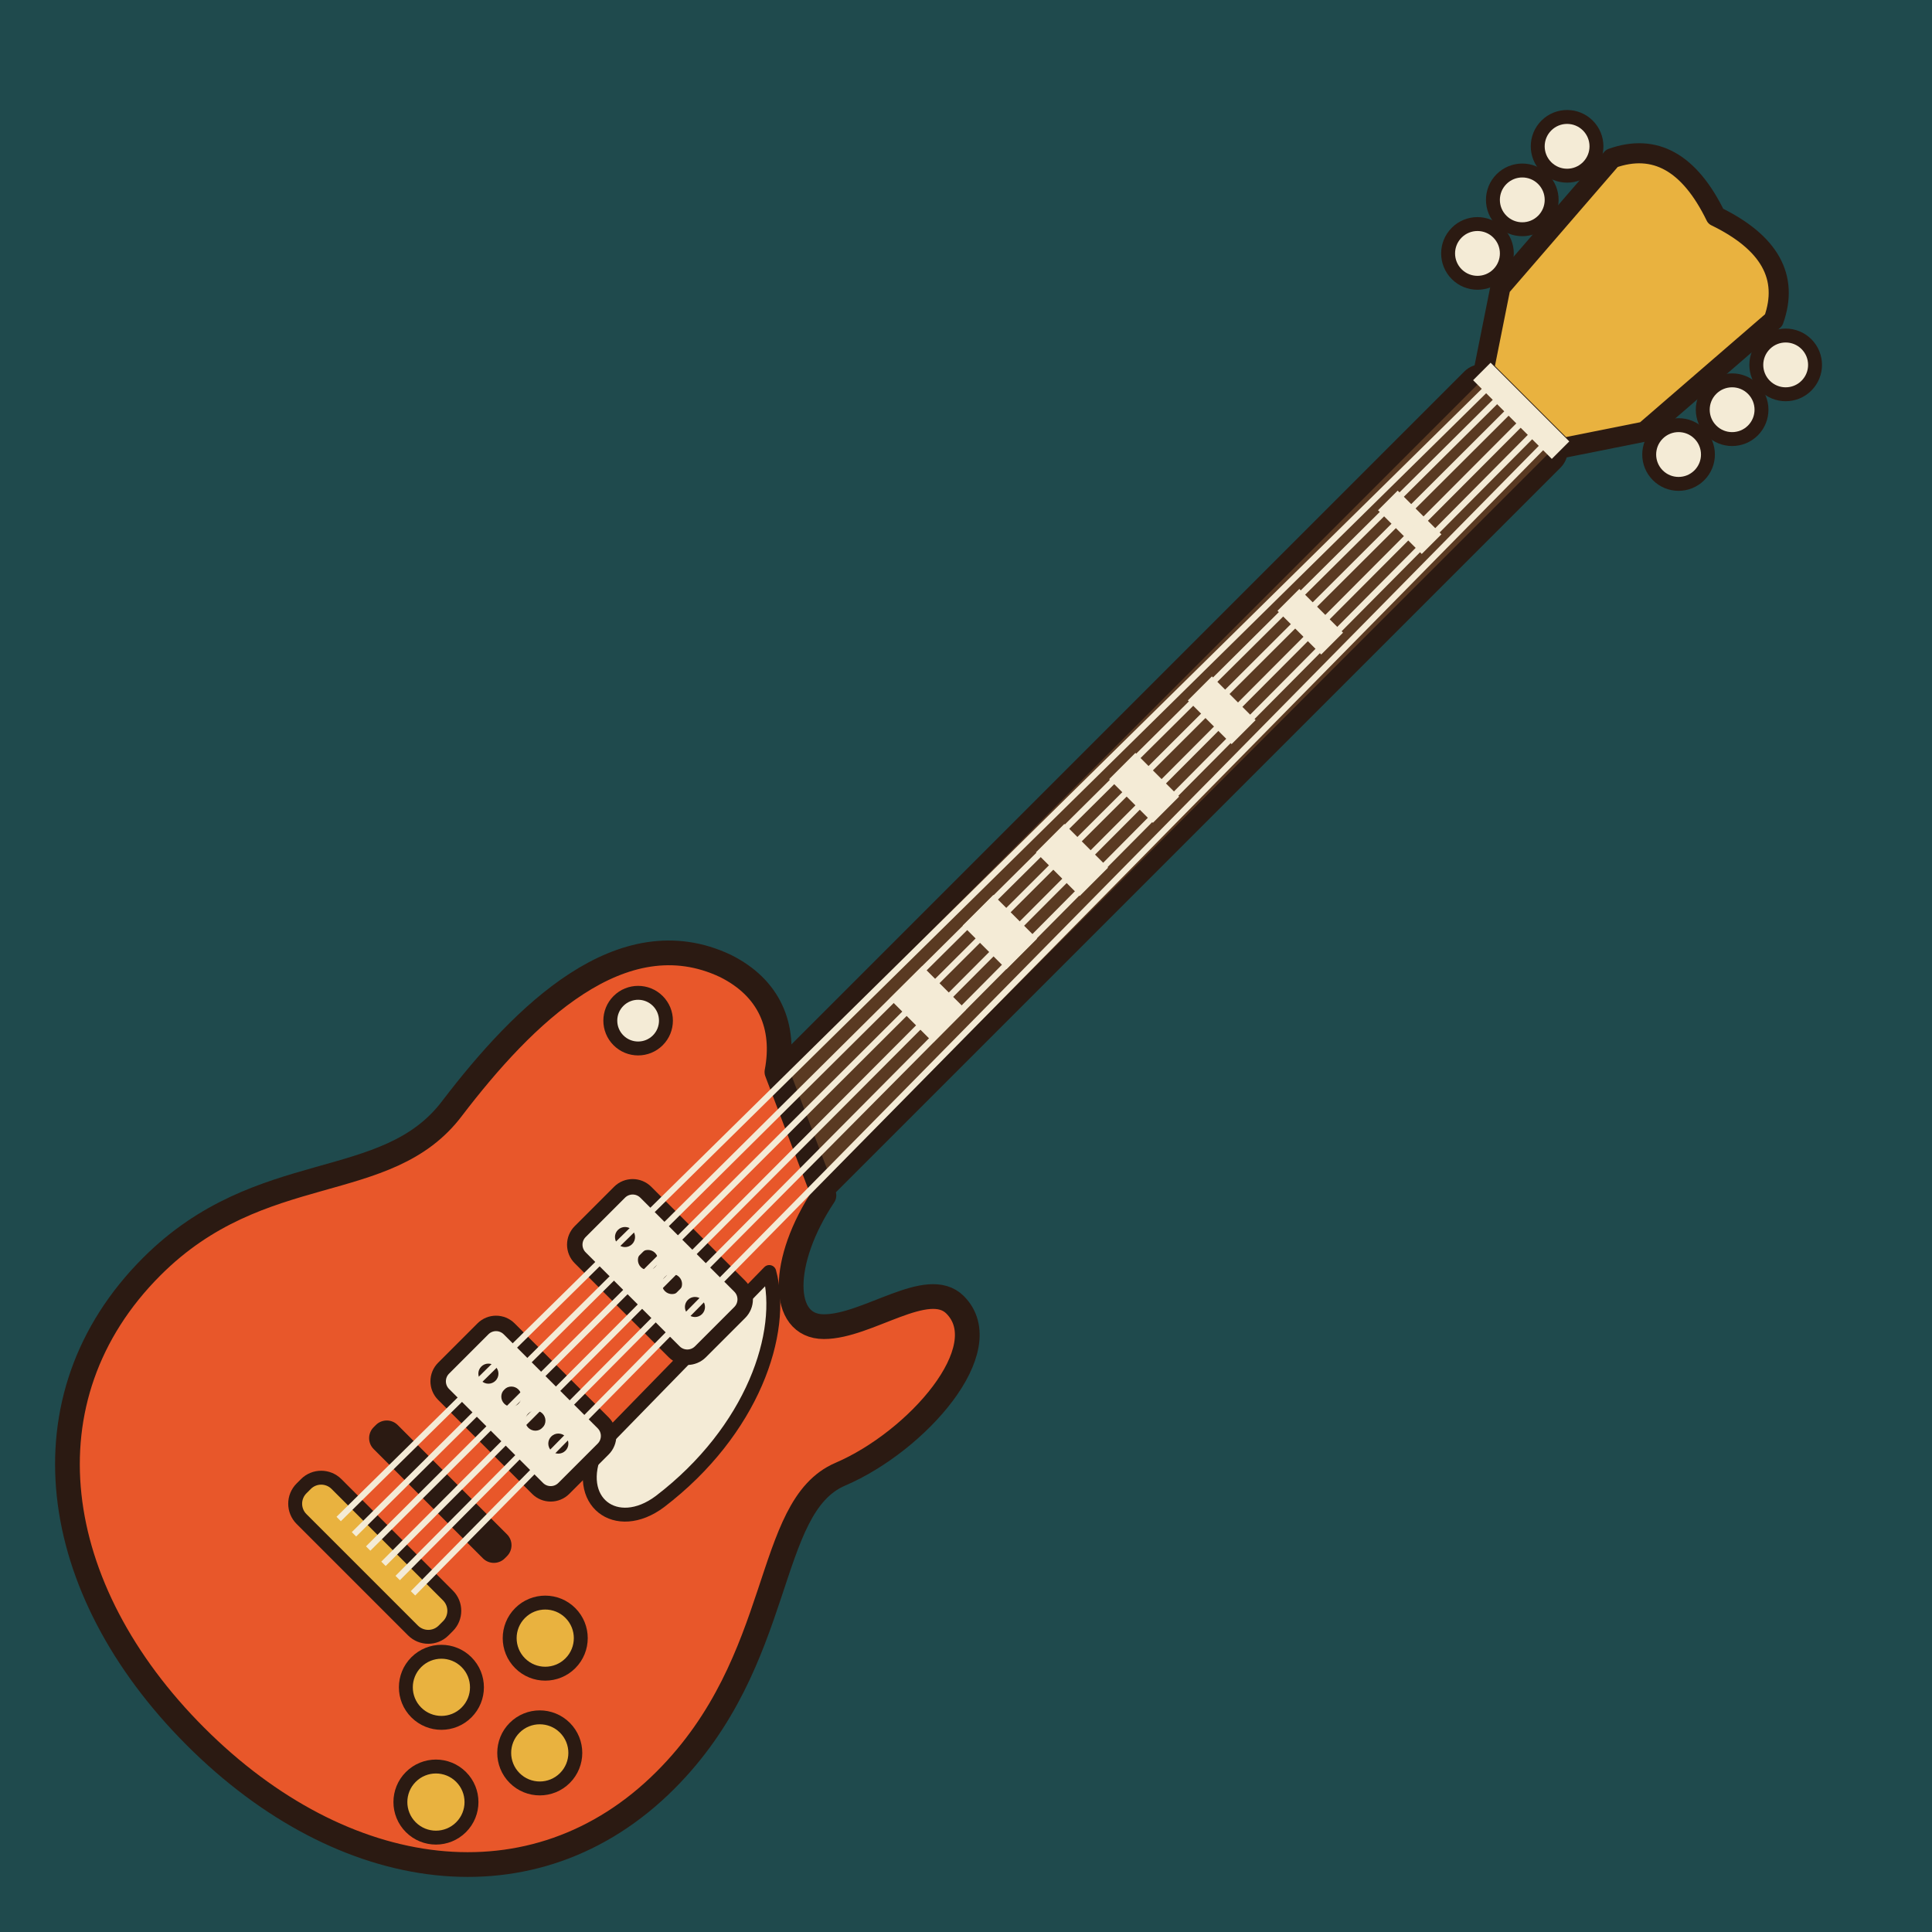
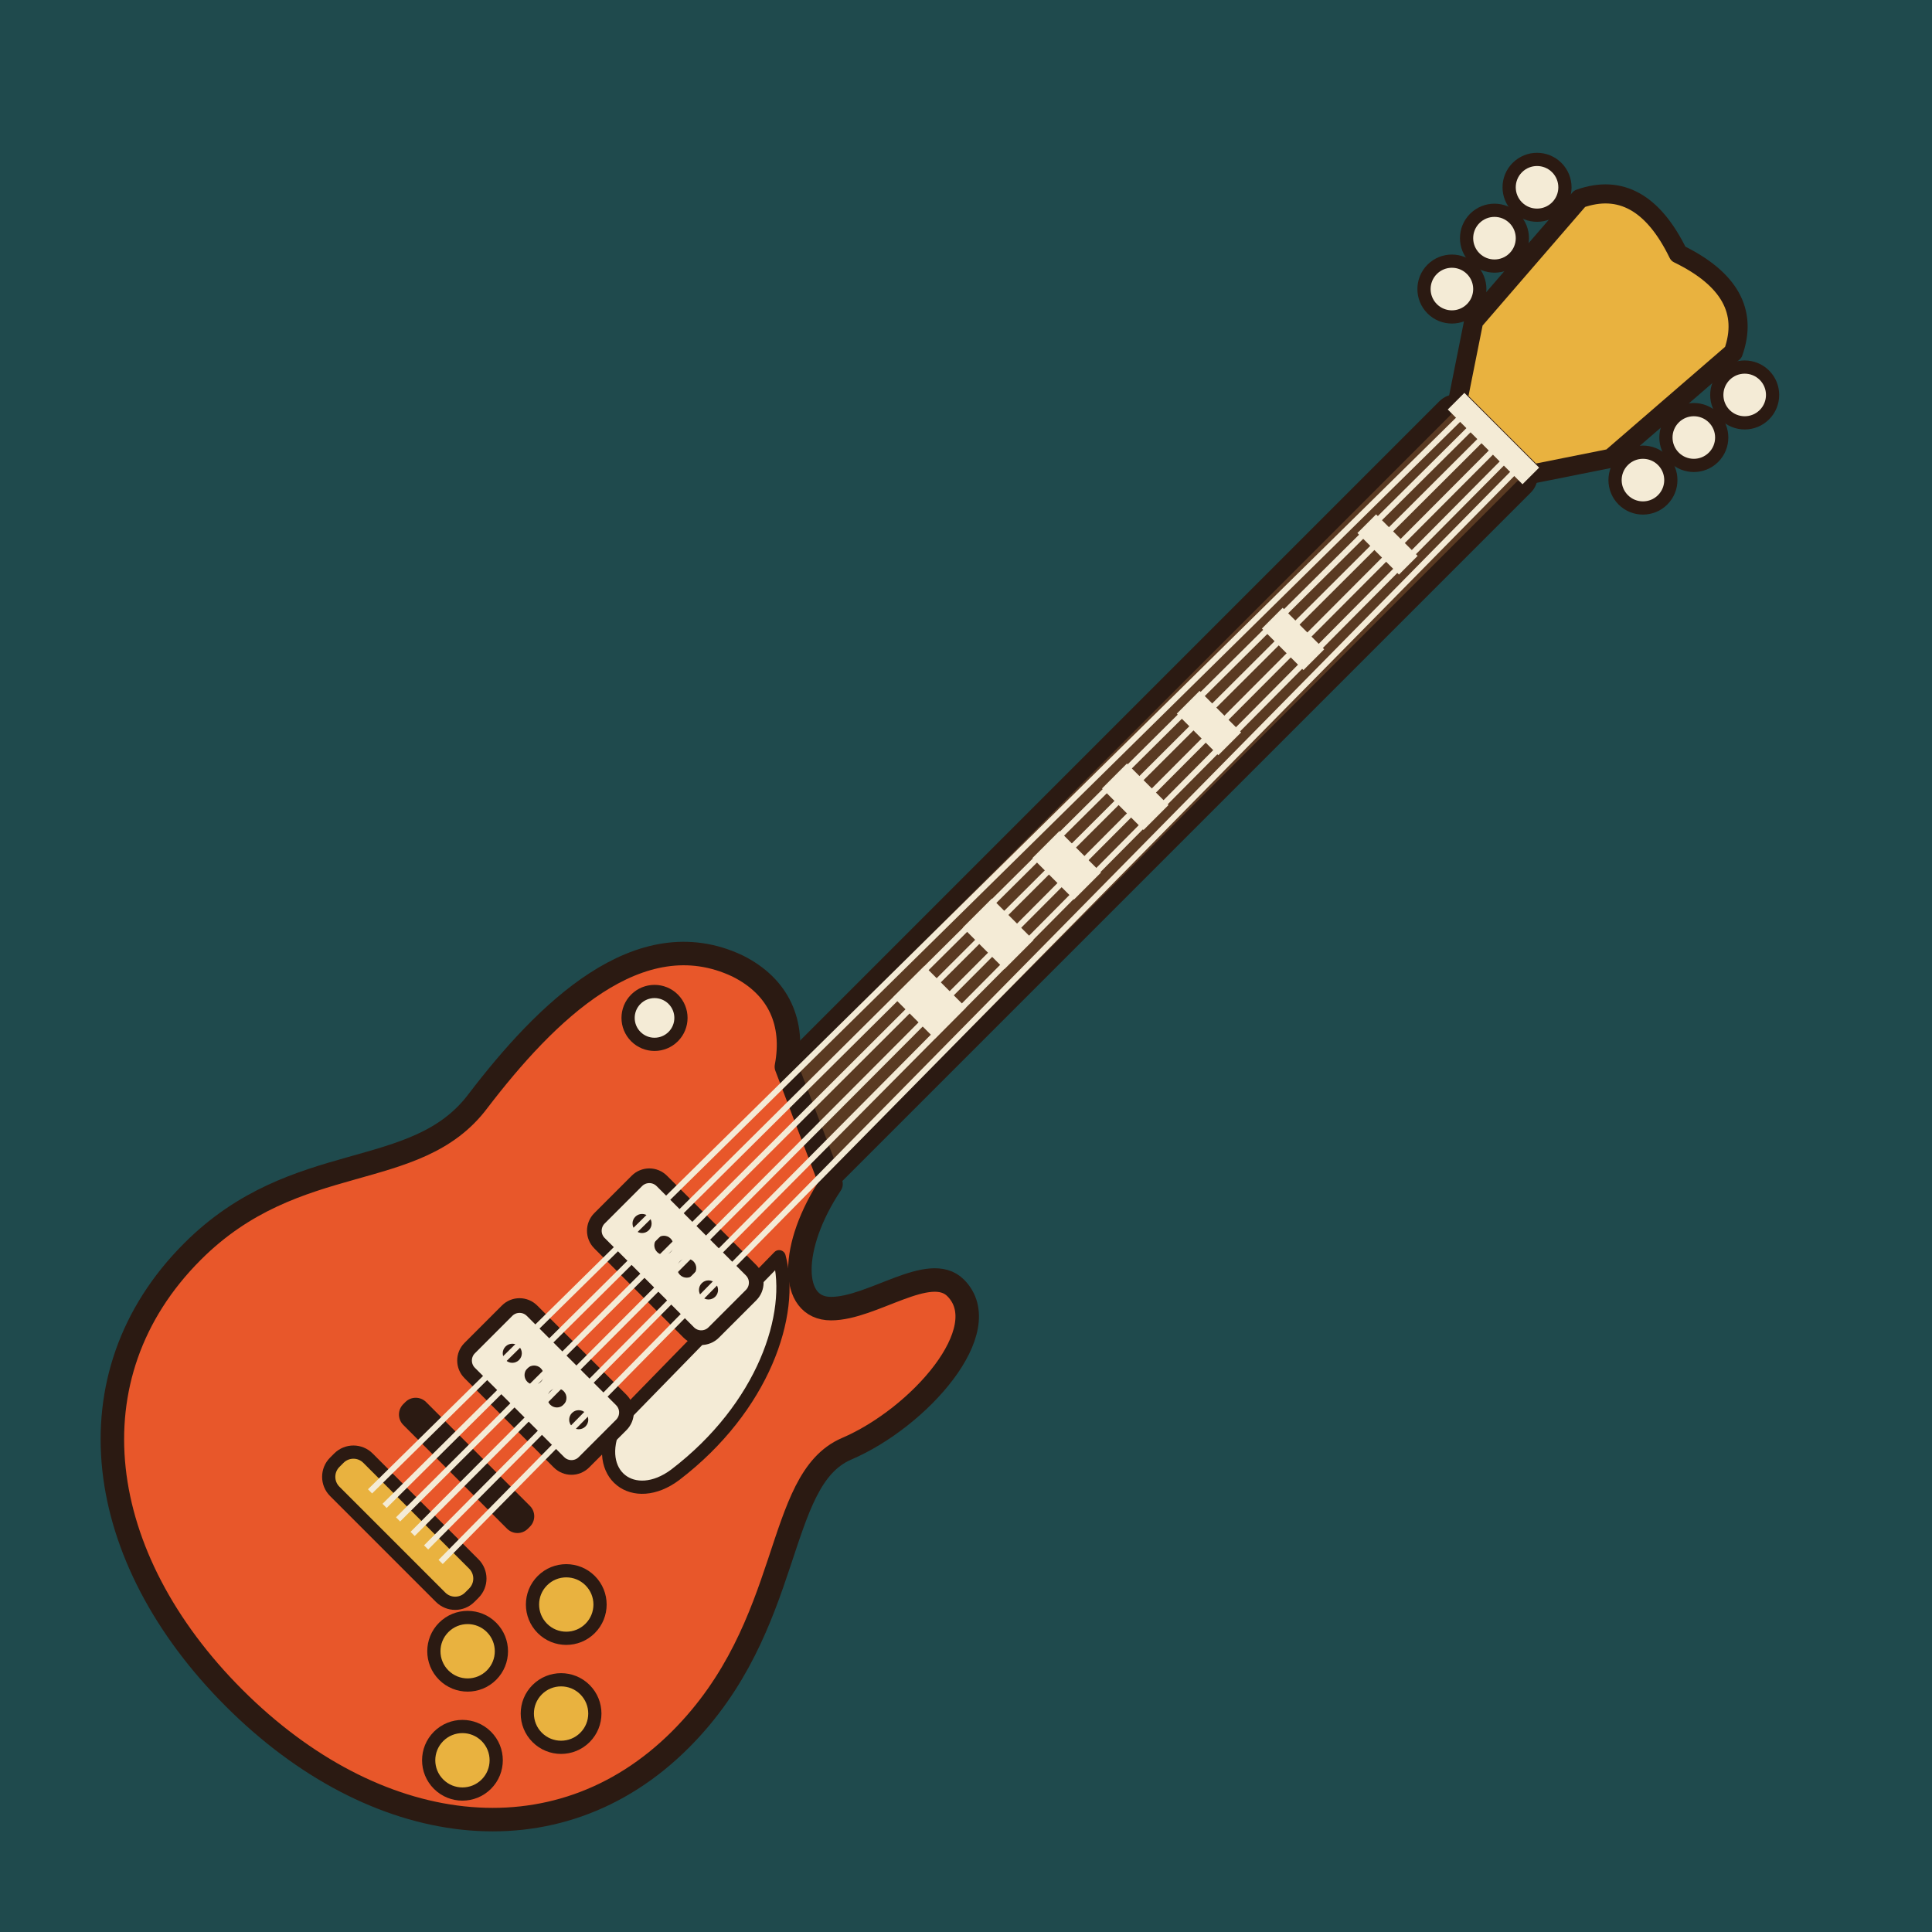
<svg xmlns="http://www.w3.org/2000/svg" viewBox="0 0 100 100" width="1024" height="1024">
  <rect width="100" height="100" fill="#1F4A4D" />
-   <g transform="translate(50 50) rotate(45) scale(0.8) translate(0 10)">
+   <g transform="translate(50 50) rotate(45) scale(0.76) translate(0 10)">
    <path d="M-3.6 -61 L-6.6 -65.5 L-7.4 -76.5 Q-5.5 -80.5 0 -78.6 Q5.5 -80.5 7.4 -76.5 L6.6 -65.5 L3.6 -61 Z" fill="#E9B23F" stroke="#2B1A12" stroke-width="1.3" stroke-linejoin="round" />
    <g fill="#F4EBD6" stroke="#2B1A12" stroke-width=".9">
      <circle cx="-10" cy="-75" r="1.9" />
      <circle cx="-9.6" cy="-70.5" r="1.9" />
      <circle cx="-9.2" cy="-66" r="1.9" />
      <circle cx="10" cy="-75" r="1.9" />
      <circle cx="9.6" cy="-70.5" r="1.9" />
      <circle cx="9.2" cy="-66" r="1.9" />
    </g>
    <g stroke="#2B1A12" stroke-width="1.1">
      <line x1="-8.1" y1="-75" x2="-7.2" y2="-75" />
      <line x1="-7.7" y1="-70.5" x2="-6.9" y2="-70.5" />
      <line x1="-7.3" y1="-66" x2="-6.6" y2="-66" />
      <line x1="8.1" y1="-75" x2="7.2" y2="-75" />
      <line x1="7.7" y1="-70.5" x2="6.9" y2="-70.5" />
      <line x1="7.3" y1="-66" x2="6.6" y2="-66" />
    </g>
    <rect x="-3.8" y="-61" width="7.6" height="70" rx="1" fill="#5A3A22" stroke="#2B1A12" stroke-width="1.2" />
    <rect x="-3.6" y="-61.6" width="7.2" height="1.6" fill="#F4EBD6" />
    <g fill="#F4EBD6">
      <rect x="-2" y="-51.5" width="4" height="1.8" />
      <rect x="-2" y="-42.5" width="4" height="2" />
      <rect x="-2" y="-34.5" width="4" height="2.2" />
      <rect x="-2" y="-27.5" width="4" height="2.4" />
      <rect x="-2" y="-21" width="4" height="2.6" />
      <rect x="-2" y="-14.5" width="4" height="2.8" />
      <rect x="-2" y="-8" width="4" height="3" />
    </g>
    <path d="M4 7 C5 12 8 15 10 13 C12 11 12.5 6 15 6 C19 6 19.5 14 17.5 19 C15.5 24 23.5 30 23.5 41 C23.5 53 13.5 60.5 0 60.5 C-13.5 60.5 -23.5 53 -23.5 41 C-23.5 31 -16 27 -17 20 C-18 12.5 -18 3.5 -11 1 C-8 0 -5.5 1 -3.8 3.5 Z" fill="#E8572A" stroke="#2B1A12" stroke-width="1.6" stroke-linejoin="round" />
    <path d="M5 13 C8.5 15 11.5 21 10.5 28.5 C10 32 6.5 32.5 5.2 29 Z" fill="#F4EBD6" stroke="#2B1A12" stroke-width=".9" stroke-linejoin="round" />
    <circle cx="-12.5" cy="7.5" r="1.8" fill="#F4EBD6" stroke="#2B1A12" stroke-width=".9" />
    <g fill="#F4EBD6" stroke="#2B1A12" stroke-width="1">
      <rect x="-5.5" y="15" width="11" height="6" rx="1.2" />
      <rect x="-5.5" y="27.5" width="11" height="6" rx="1.2" />
    </g>
    <g fill="#2B1A12">
      <circle cx="-3.2" cy="18" r=".65" />
      <circle cx="-1.1" cy="18" r=".65" />
      <circle cx="1.1" cy="18" r=".65" />
      <circle cx="3.2" cy="18" r=".65" />
      <circle cx="-3.2" cy="30.5" r=".65" />
      <circle cx="-1.1" cy="30.5" r=".65" />
      <circle cx="1.1" cy="30.5" r=".65" />
      <circle cx="3.2" cy="30.5" r=".65" />
    </g>
    <rect x="-6" y="37" width="12" height="2.2" rx="1" fill="#2B1A12" />
    <rect x="-6.5" y="42.5" width="13" height="3.2" rx="1.4" fill="#E9B23F" stroke="#2B1A12" stroke-width=".9" />
    <g fill="#E9B23F" stroke="#2B1A12" stroke-width=".9">
      <circle cx="11.5" cy="40" r="2.3" />
      <circle cx="16.5" cy="45.5" r="2.3" />
      <circle cx="9" cy="47" r="2.3" />
      <circle cx="14" cy="52.5" r="2.3" />
    </g>
    <g stroke="#F4EBD6" stroke-width=".4">
      <line x1="-2.6" y1="-61" x2="-3.4" y2="44" />
      <line x1="-1.6" y1="-61" x2="-2" y2="44" />
      <line x1="-.55" y1="-61" x2="-.7" y2="44" />
      <line x1=".55" y1="-61" x2=".7" y2="44" />
      <line x1="1.6" y1="-61" x2="2" y2="44" />
      <line x1="2.6" y1="-61" x2="3.4" y2="44" />
    </g>
  </g>
</svg>
